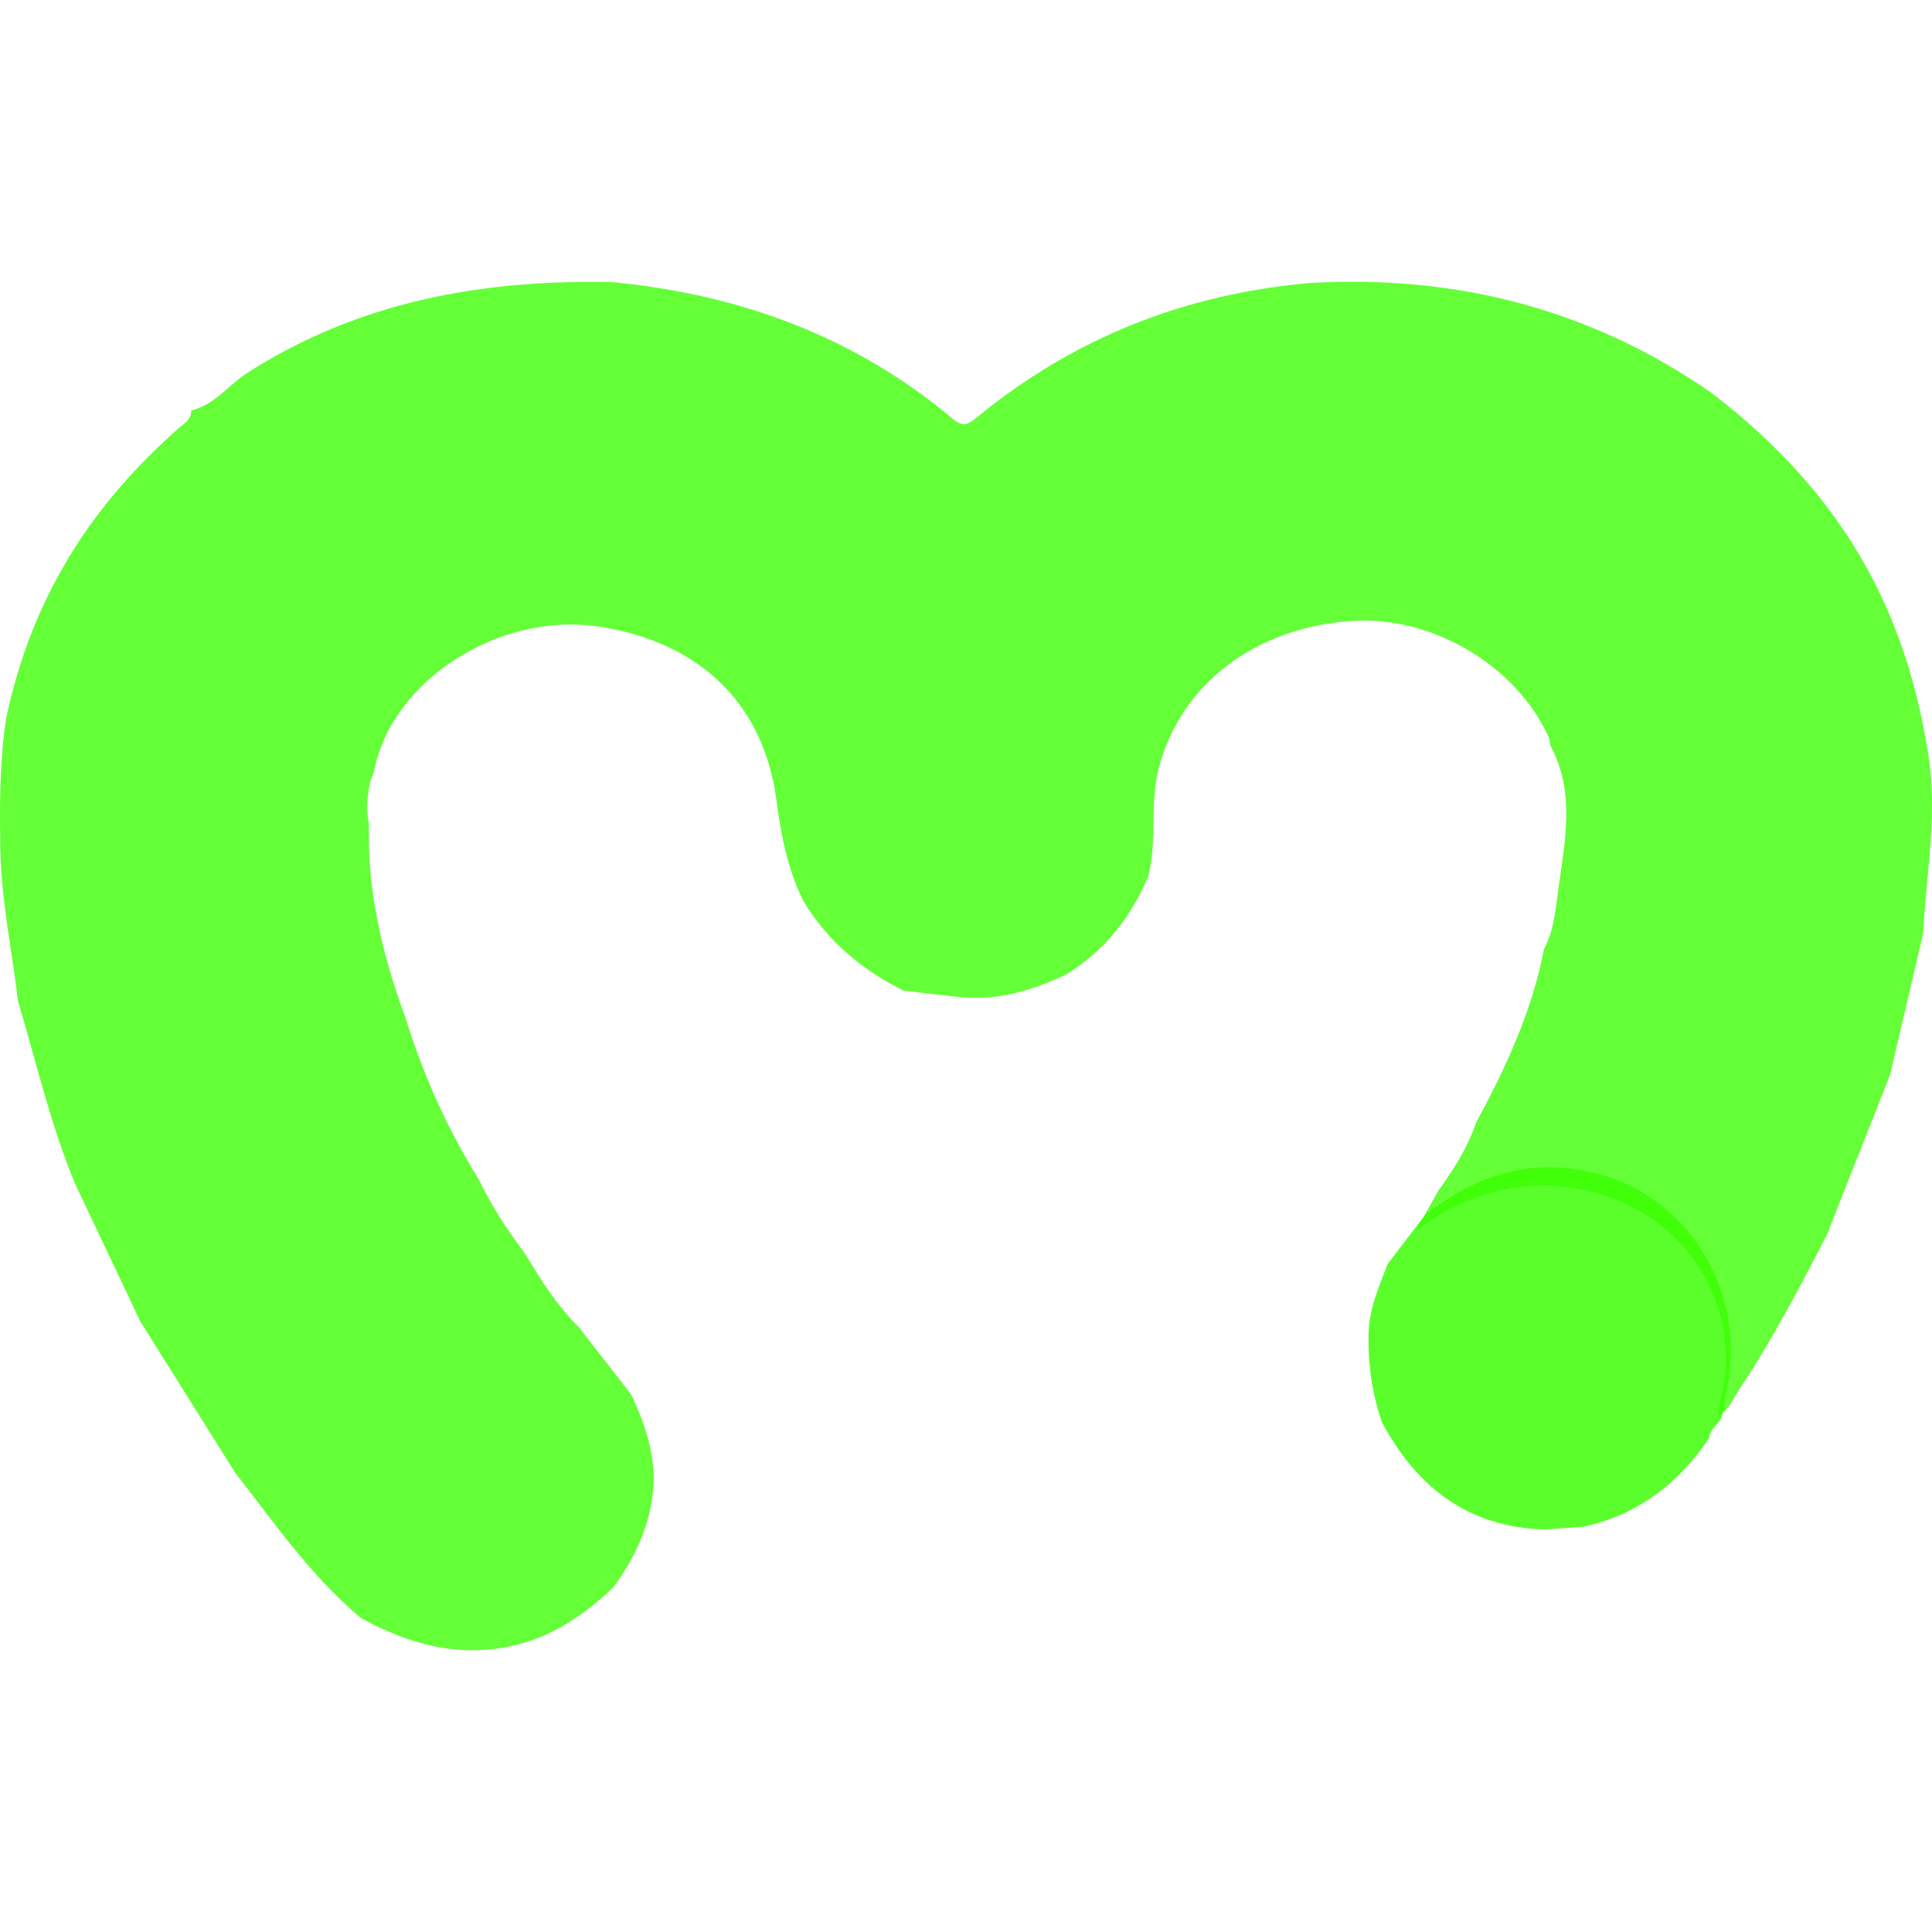
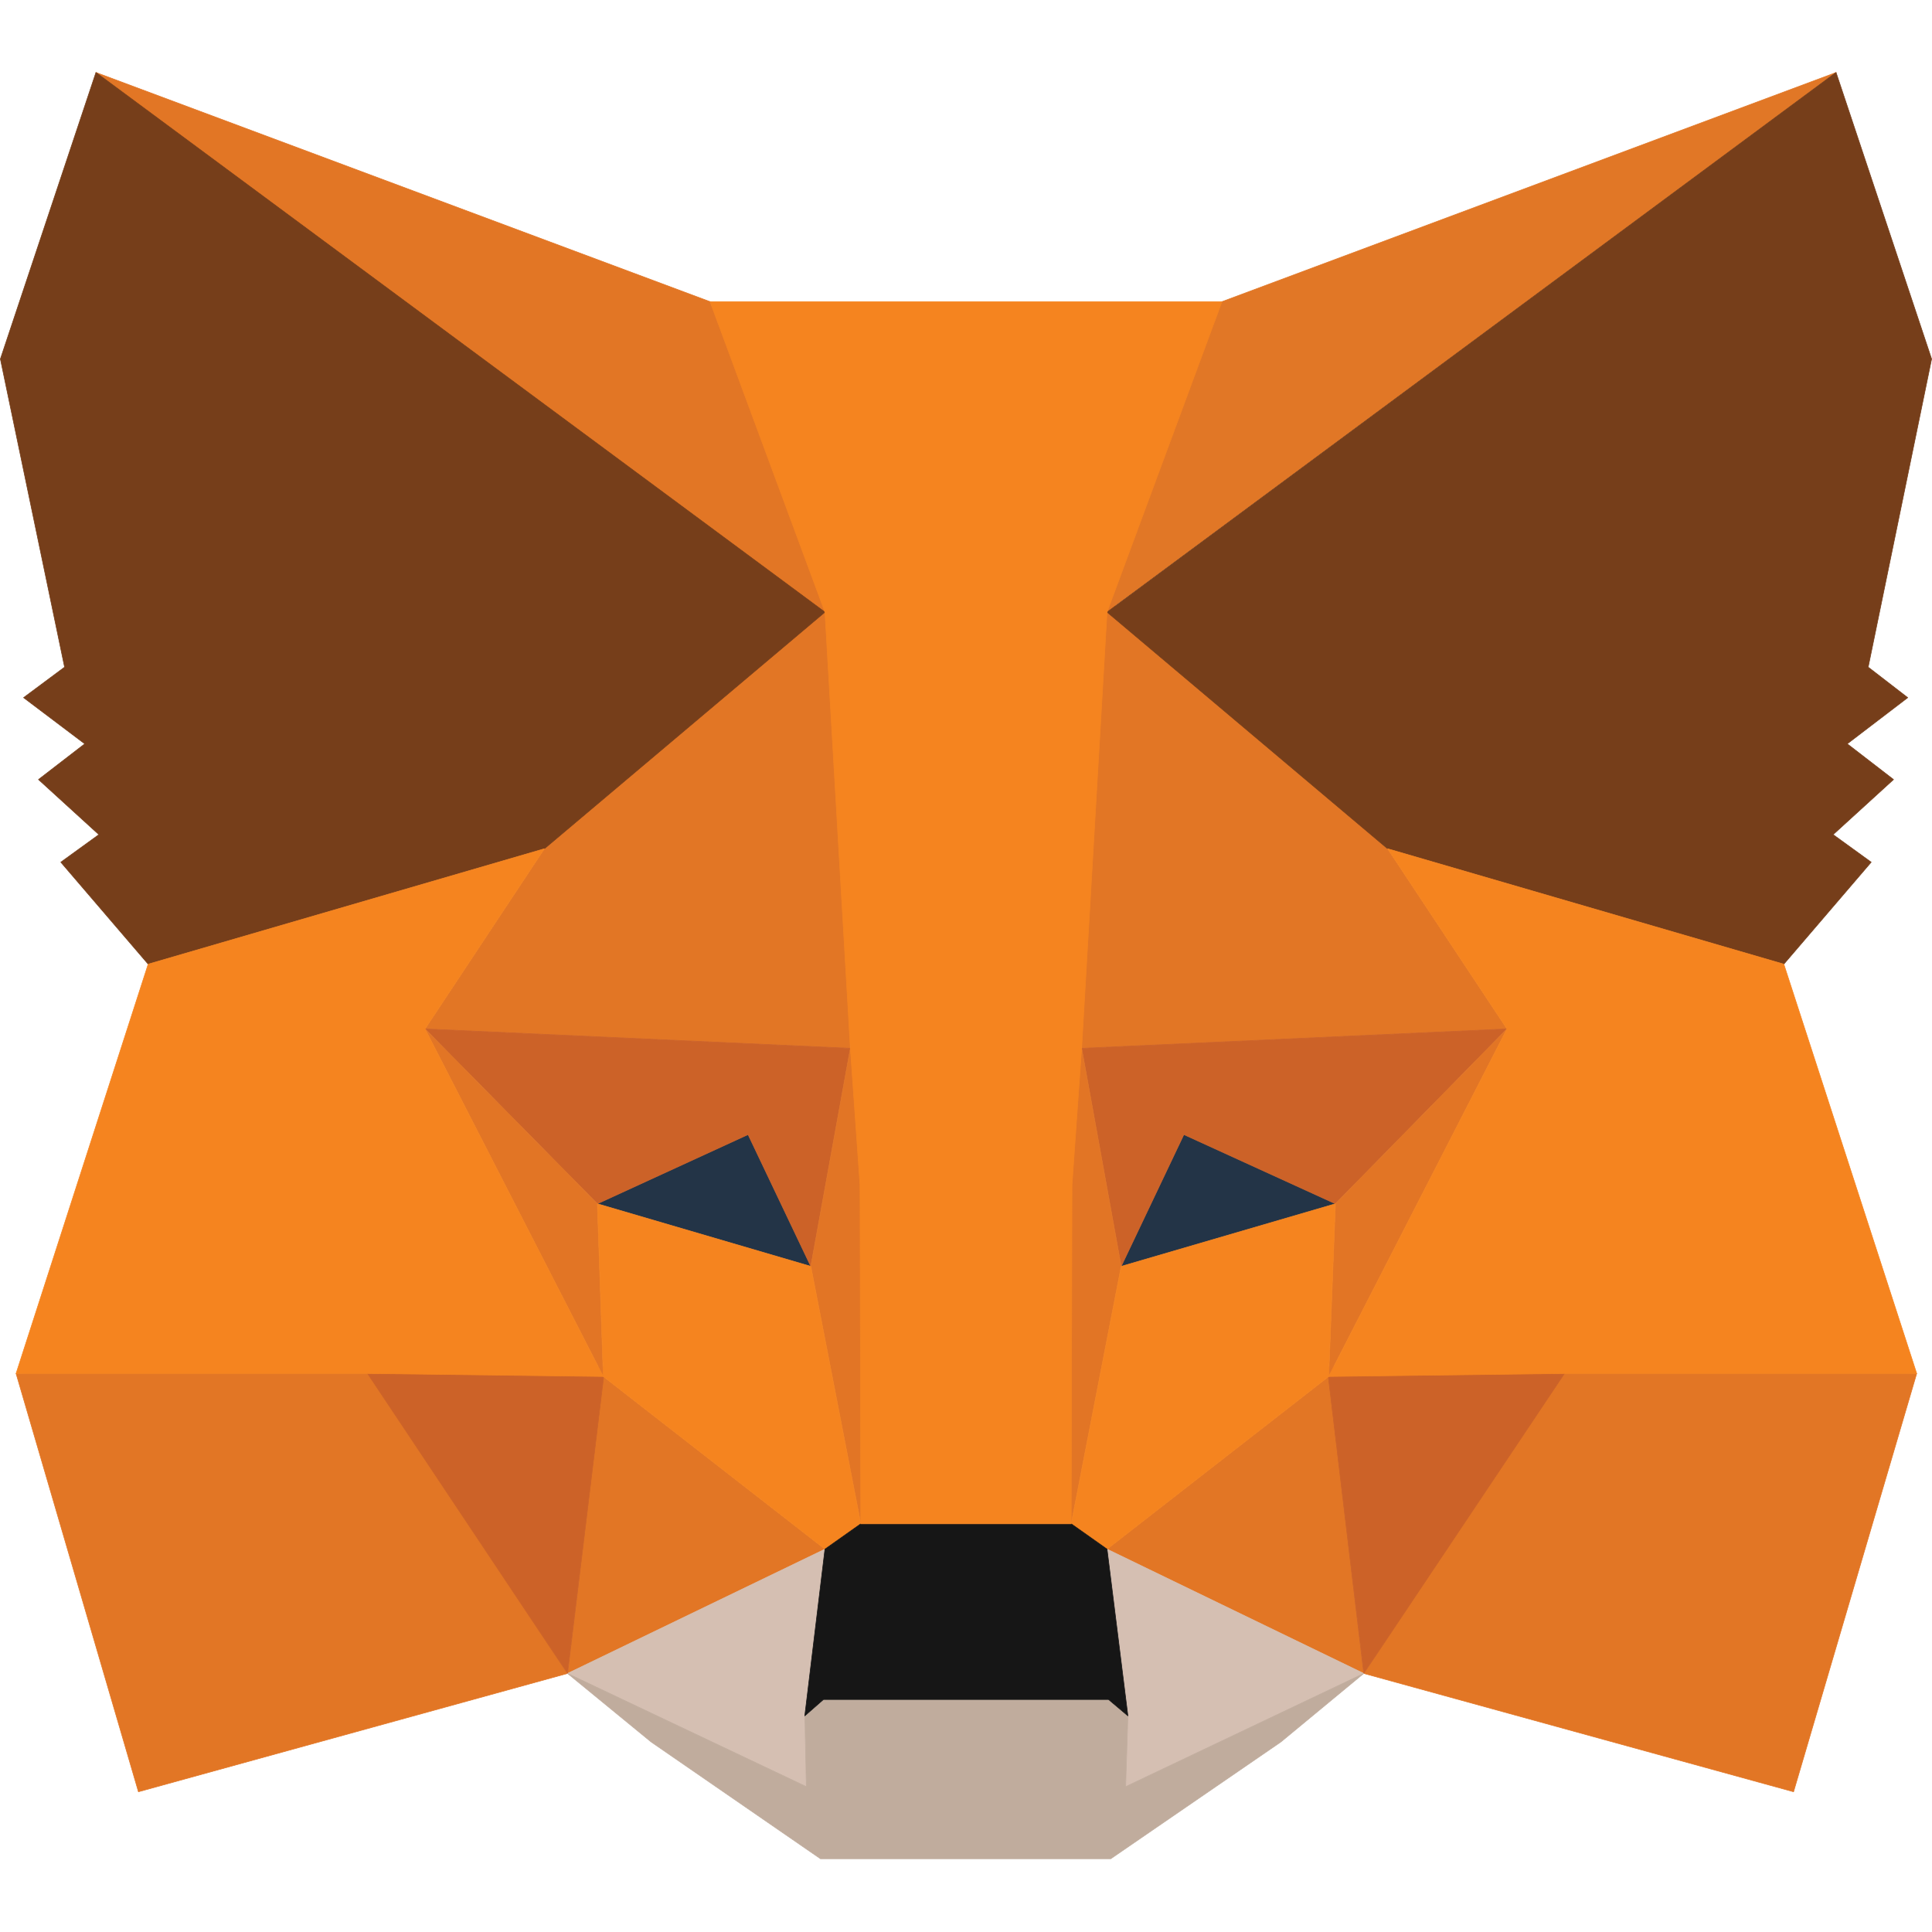
- <svg xmlns="http://www.w3.org/2000/svg" width="48" height="48" viewBox="0 0 48 48" fill="none">
-   <path d="M9.304 17.166C9.272 17.288 9.24 17.409 9.21 17.53C9.242 17.409 9.274 17.288 9.304 17.166Z" fill="#B6B8BA" />
-   <path d="M45.383 30.686C44.702 32.01 44.007 33.325 43.177 34.574C43.034 34.788 42.95 35.055 42.671 35.172C42.695 35.047 42.712 34.922 42.743 34.8C43.334 32.519 41.947 30.237 39.605 29.624C37.941 29.19 36.493 29.607 35.176 30.58L35.738 29.575C36.126 29.047 36.469 28.496 36.678 27.879C37.42 26.511 38.066 25.111 38.358 23.587C38.607 23.117 38.648 22.596 38.716 22.093C38.881 20.892 39.145 19.674 38.511 18.509C38.502 18.445 38.506 18.375 38.479 18.318C37.665 16.527 35.572 15.291 33.591 15.426C31.185 15.59 29.346 16.988 28.794 19.065C28.557 19.952 28.754 20.878 28.531 21.765C28.108 22.765 27.468 23.604 26.5 24.203C25.653 24.611 24.773 24.875 23.803 24.767C23.352 24.718 22.901 24.665 22.451 24.613C21.406 24.096 20.565 23.378 19.973 22.409C19.562 21.604 19.405 20.742 19.288 19.863C18.968 17.477 17.376 15.943 14.874 15.567C12.392 15.193 9.723 16.911 9.293 19.16C9.262 19.246 9.23 19.331 9.199 19.417C9.126 19.765 9.09 20.112 9.166 20.465C9.119 22.134 9.498 23.73 10.077 25.295C10.514 26.705 11.113 28.051 11.906 29.32C12.209 29.964 12.606 30.558 13.034 31.133C13.429 31.779 13.823 32.426 14.378 32.969C14.812 33.527 15.246 34.086 15.68 34.644C15.995 35.308 16.229 35.989 16.243 36.725C16.225 37.735 15.835 38.621 15.237 39.441C14.514 40.112 13.729 40.672 12.705 40.895C11.341 41.191 10.131 40.831 8.97 40.203C7.722 39.154 6.82 37.841 5.841 36.587C5.054 35.334 4.27 34.079 3.483 32.826C2.947 31.694 2.412 30.561 1.874 29.429C1.257 27.949 0.903 26.396 0.447 24.87C0.299 23.609 0.029 22.363 0.008 21.086C-0.01 20.008 -0.012 18.933 0.15 17.862C0.457 16.392 0.993 14.997 1.798 13.704C2.506 12.569 3.396 11.563 4.415 10.66C4.56 10.531 4.761 10.431 4.749 10.198C5.34 10.056 5.672 9.567 6.144 9.264C8.9 7.498 11.975 6.934 15.237 7.011C18.421 7.321 21.264 8.383 23.668 10.403C23.935 10.628 24.066 10.537 24.287 10.356C26.658 8.414 29.412 7.303 32.544 7.031C36.205 6.82 39.53 7.693 42.493 9.74C44.215 11.048 45.616 12.597 46.578 14.485C47.292 15.889 47.705 17.369 47.931 18.903C48.127 20.343 47.85 21.767 47.778 23.198C47.504 24.369 47.229 25.539 46.955 26.71C46.431 28.037 45.907 29.361 45.383 30.688V30.686Z" fill="#64FF37" />
-   <path d="M35.394 30.198C36.694 29.164 38.123 28.72 39.766 29.183C42.079 29.834 43.45 32.259 42.865 34.684C42.834 34.813 42.817 34.948 42.794 35.079C42.805 35.358 42.47 35.458 42.463 35.729C41.698 36.859 40.689 37.636 39.345 37.929C39.03 37.953 38.714 37.977 38.4 38C36.504 37.954 35.208 36.971 34.332 35.334C34.09 34.623 33.983 33.89 34.002 33.139C34.014 32.518 34.259 31.963 34.477 31.4C34.783 31 35.087 30.601 35.394 30.201V30.198Z" fill="#39FF00" fill-opacity="0.83" />
+ <svg xmlns="http://www.w3.org/2000/svg" version="1.1" id="Layer_1" x="0px" y="0px" viewBox="0 0 2501 2500" xml:space="preserve">
+   <g id="Layer_x0020_1">
+     <g id="_1943297263648">
+       <rect x="0.5" y="0" fill="none" width="2500" height="2500" />
+       <g>
+         <polygon fill="#E17726" stroke="#E17726" stroke-width="0.78" stroke-linecap="round" stroke-linejoin="round" stroke-miterlimit="22.924" points="     2376.9,93.8 1400.2,816.4 1581.8,390.5    " />
+         <polygon fill="#E27625" stroke="#E27625" stroke-width="0.78" stroke-linecap="round" stroke-linejoin="round" stroke-miterlimit="22.924" points="     124.2,93.8 1092.1,823.2 919.2,390.5    " />
+         <polygon fill="#E27625" stroke="#E27625" stroke-width="0.78" stroke-linecap="round" stroke-linejoin="round" stroke-miterlimit="22.924" points="     2025.2,1769.3 1765.4,2166.3 2321.8,2319.5 2481.2,1778    " />
+         <polygon fill="#E27625" stroke="#E27625" stroke-width="0.78" stroke-linecap="round" stroke-linejoin="round" stroke-miterlimit="22.924" points="     20.8,1778 179.2,2319.5 734.7,2166.3 475.8,1769.3    " />
+         <polygon fill="#E27625" stroke="#E27625" stroke-width="0.78" stroke-linecap="round" stroke-linejoin="round" stroke-miterlimit="22.924" points="     704.7,1098.7 550.2,1331.9 1100.8,1357 1082.4,764.4    " />
+         <polygon fill="#E27625" stroke="#E27625" stroke-width="0.78" stroke-linecap="round" stroke-linejoin="round" stroke-miterlimit="22.924" points="     1796.3,1098.7 1412.8,757.7 1400.2,1357 1950.8,1331.9    " />
+         <polygon fill="#E27625" stroke="#E27625" stroke-width="0.78" stroke-linecap="round" stroke-linejoin="round" stroke-miterlimit="22.924" points="     734.7,2166.3 1067.9,2005.4 781,1781.9    " />
+         <polygon fill="#E27625" stroke="#E27625" stroke-width="0.78" stroke-linecap="round" stroke-linejoin="round" stroke-miterlimit="22.924" points="     1433.1,2005.4 1765.4,2166.3 1720,1781.9    " />
+         <polygon fill="#D5BFB2" stroke="#D5BFB2" stroke-width="0.78" stroke-linecap="round" stroke-linejoin="round" stroke-miterlimit="22.924" points="     1765.4,2166.3 1433.1,2005.4 1460.1,2221.2 1457.2,2312.8    " />
+         <polygon fill="#D5BFB2" stroke="#D5BFB2" stroke-width="0.78" stroke-linecap="round" stroke-linejoin="round" stroke-miterlimit="22.924" points="     734.7,2166.3 1043.8,2312.8 1041.9,2221.2 1067.9,2005.4    " />
+         <polygon fill="#233447" stroke="#233447" stroke-width="0.78" stroke-linecap="round" stroke-linejoin="round" stroke-miterlimit="22.924" points="     1049.6,1639.3 773.3,1558.3 968.4,1468.7    " />
+         <polygon fill="#233447" stroke="#233447" stroke-width="0.78" stroke-linecap="round" stroke-linejoin="round" stroke-miterlimit="22.924" points="     1451.4,1639.3 1532.6,1468.7 1728.7,1558.3    " />
+         <polygon fill="#CC6228" stroke="#CC6228" stroke-width="0.78" stroke-linecap="round" stroke-linejoin="round" stroke-miterlimit="22.924" points="     734.7,2166.3 783,1769.3 475.8,1778    " />
+         <polygon fill="#CC6228" stroke="#CC6228" stroke-width="0.78" stroke-linecap="round" stroke-linejoin="round" stroke-miterlimit="22.924" points="     1718,1769.3 1765.4,2166.3 2025.2,1778    " />
+         <polygon fill="#CC6228" stroke="#CC6228" stroke-width="0.78" stroke-linecap="round" stroke-linejoin="round" stroke-miterlimit="22.924" points="     1950.8,1331.9 1400.2,1357 1451.4,1639.3 1532.5,1468.7 1728.7,1558.3    " />
+         <polygon fill="#CC6228" stroke="#CC6228" stroke-width="0.78" stroke-linecap="round" stroke-linejoin="round" stroke-miterlimit="22.924" points="     773.3,1558.3 968.4,1468.7 1049.6,1639.3 1100.8,1357 550.2,1331.9    " />
+         <polygon fill="#E27525" stroke="#E27525" stroke-width="0.78" stroke-linecap="round" stroke-linejoin="round" stroke-miterlimit="22.924" points="     550.2,1331.9 781,1781.9 773.3,1558.3    " />
+         <polygon fill="#E27525" stroke="#E27525" stroke-width="0.78" stroke-linecap="round" stroke-linejoin="round" stroke-miterlimit="22.924" points="     1728.7,1558.3 1720,1781.9 1950.8,1331.9    " />
+         <polygon fill="#E27525" stroke="#E27525" stroke-width="0.78" stroke-linecap="round" stroke-linejoin="round" stroke-miterlimit="22.924" points="     1100.8,1357 1049.6,1639.3 1114.3,1972.6 1128.8,1533.3    " />
+         <polygon fill="#E27525" stroke="#E27525" stroke-width="0.78" stroke-linecap="round" stroke-linejoin="round" stroke-miterlimit="22.924" points="     1400.2,1357 1373.2,1532.3 1386.7,1972.6 1451.4,1639.3    " />
+         <polygon fill="#F5841F" stroke="#F5841F" stroke-width="0.78" stroke-linecap="round" stroke-linejoin="round" stroke-miterlimit="22.924" points="     1451.4,1639.3 1386.7,1972.6 1433.1,2005.4 1720,1781.9 1728.7,1558.3    " />
+         <polygon fill="#F5841F" stroke="#F5841F" stroke-width="0.78" stroke-linecap="round" stroke-linejoin="round" stroke-miterlimit="22.924" points="     773.3,1558.3 781,1781.9 1067.9,2005.4 1114.3,1972.6 1049.6,1639.3    " />
+         <polygon fill="#C0AC9D" stroke="#C0AC9D" stroke-width="0.78" stroke-linecap="round" stroke-linejoin="round" stroke-miterlimit="22.924" points="     1457.2,2312.8 1460.1,2221.2 1435,2200 1066,2200 1041.9,2221.2 1043.8,2312.8 734.7,2166.3 842.9,2255 1062.1,2406.2      1437.9,2406.2 1658.1,2255 1765.4,2166.3    " />
+         <polygon fill="#161616" stroke="#161616" stroke-width="0.78" stroke-linecap="round" stroke-linejoin="round" stroke-miterlimit="22.924" points="     1433.1,2005.4 1386.7,1972.6 1114.3,1972.6 1067.9,2005.4 1041.8,2221.2 1066,2200 1435,2200 1460.1,2221.2    " />
+         <polygon fill="#763E1A" stroke="#763E1A" stroke-width="0.78" stroke-linecap="round" stroke-linejoin="round" stroke-miterlimit="22.924" points="     2418.4,863.6 2500.5,464.7 2376.8,93.8 1433.1,792.4 1796.3,1098.7 2309.2,1248.1 2422.3,1116.1 2373,1080.4 2451.2,1009.1      2391.3,962.9 2469.6,903.1    " />
+         <polygon fill="#763E1A" stroke="#763E1A" stroke-width="0.78" stroke-linecap="round" stroke-linejoin="round" stroke-miterlimit="22.924" points="     0.5,464.7 83.6,863.6 30.5,903.1 109.7,962.9 49.8,1009.1 128,1080.4 78.7,1116.1 191.8,1248.1 704.7,1098.7 1067.9,792.4      124.2,93.8    " />
+         <polygon fill="#F5841F" stroke="#F5841F" stroke-width="0.78" stroke-linecap="round" stroke-linejoin="round" stroke-miterlimit="22.924" points="     2309.2,1248.1 1796.3,1098.7 1950.8,1331.9 1720,1781.9 2025.2,1778 2481.2,1778    " />
+         <polygon fill="#F5841F" stroke="#F5841F" stroke-width="0.78" stroke-linecap="round" stroke-linejoin="round" stroke-miterlimit="22.924" points="     704.7,1098.7 191.8,1248.1 20.8,1778 475.8,1778 781,1781.9 550.2,1331.9    " />
+         <polygon fill="#F5841F" stroke="#F5841F" stroke-width="0.78" stroke-linecap="round" stroke-linejoin="round" stroke-miterlimit="22.924" points="     1400.2,1357 1433.1,792.3 1581.8,390.5 919.2,390.5 1067.9,792.3 1100.8,1357 1113.3,1534.2 1114.3,1972.6 1386.7,1972.6      1387.7,1534.2    " />
+       </g>
+     </g>
+   </g>
</svg>
